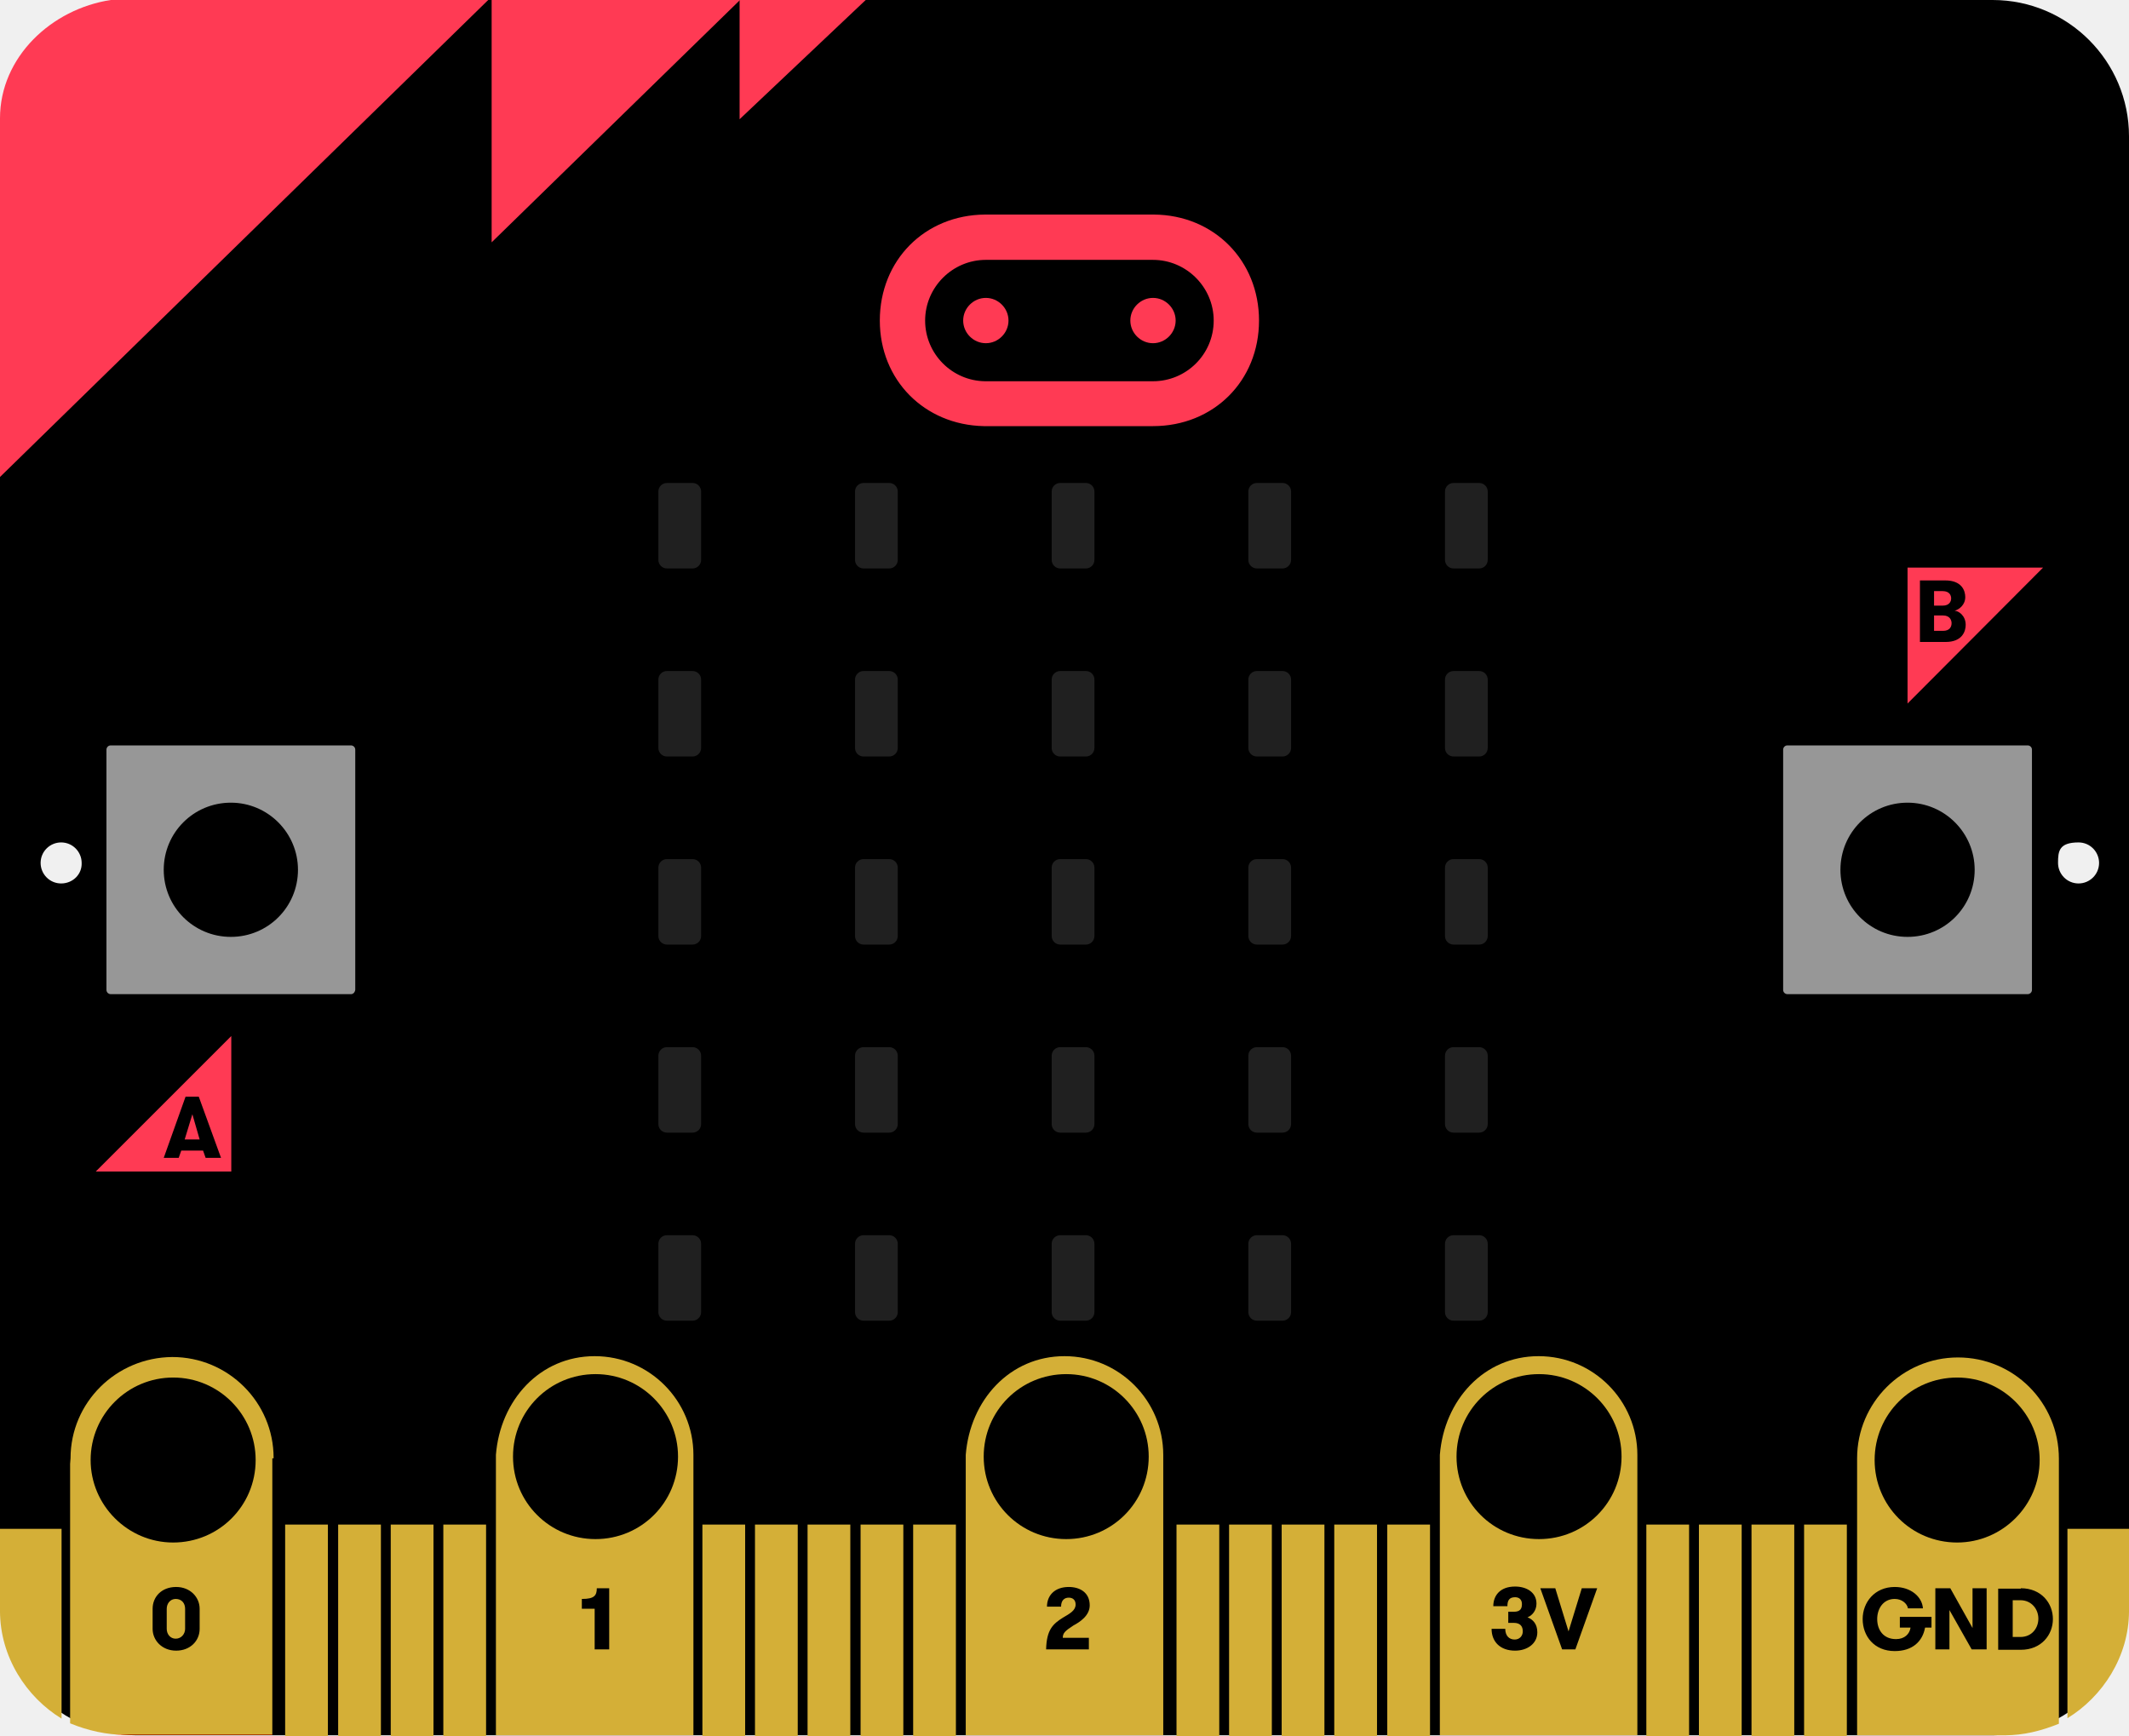
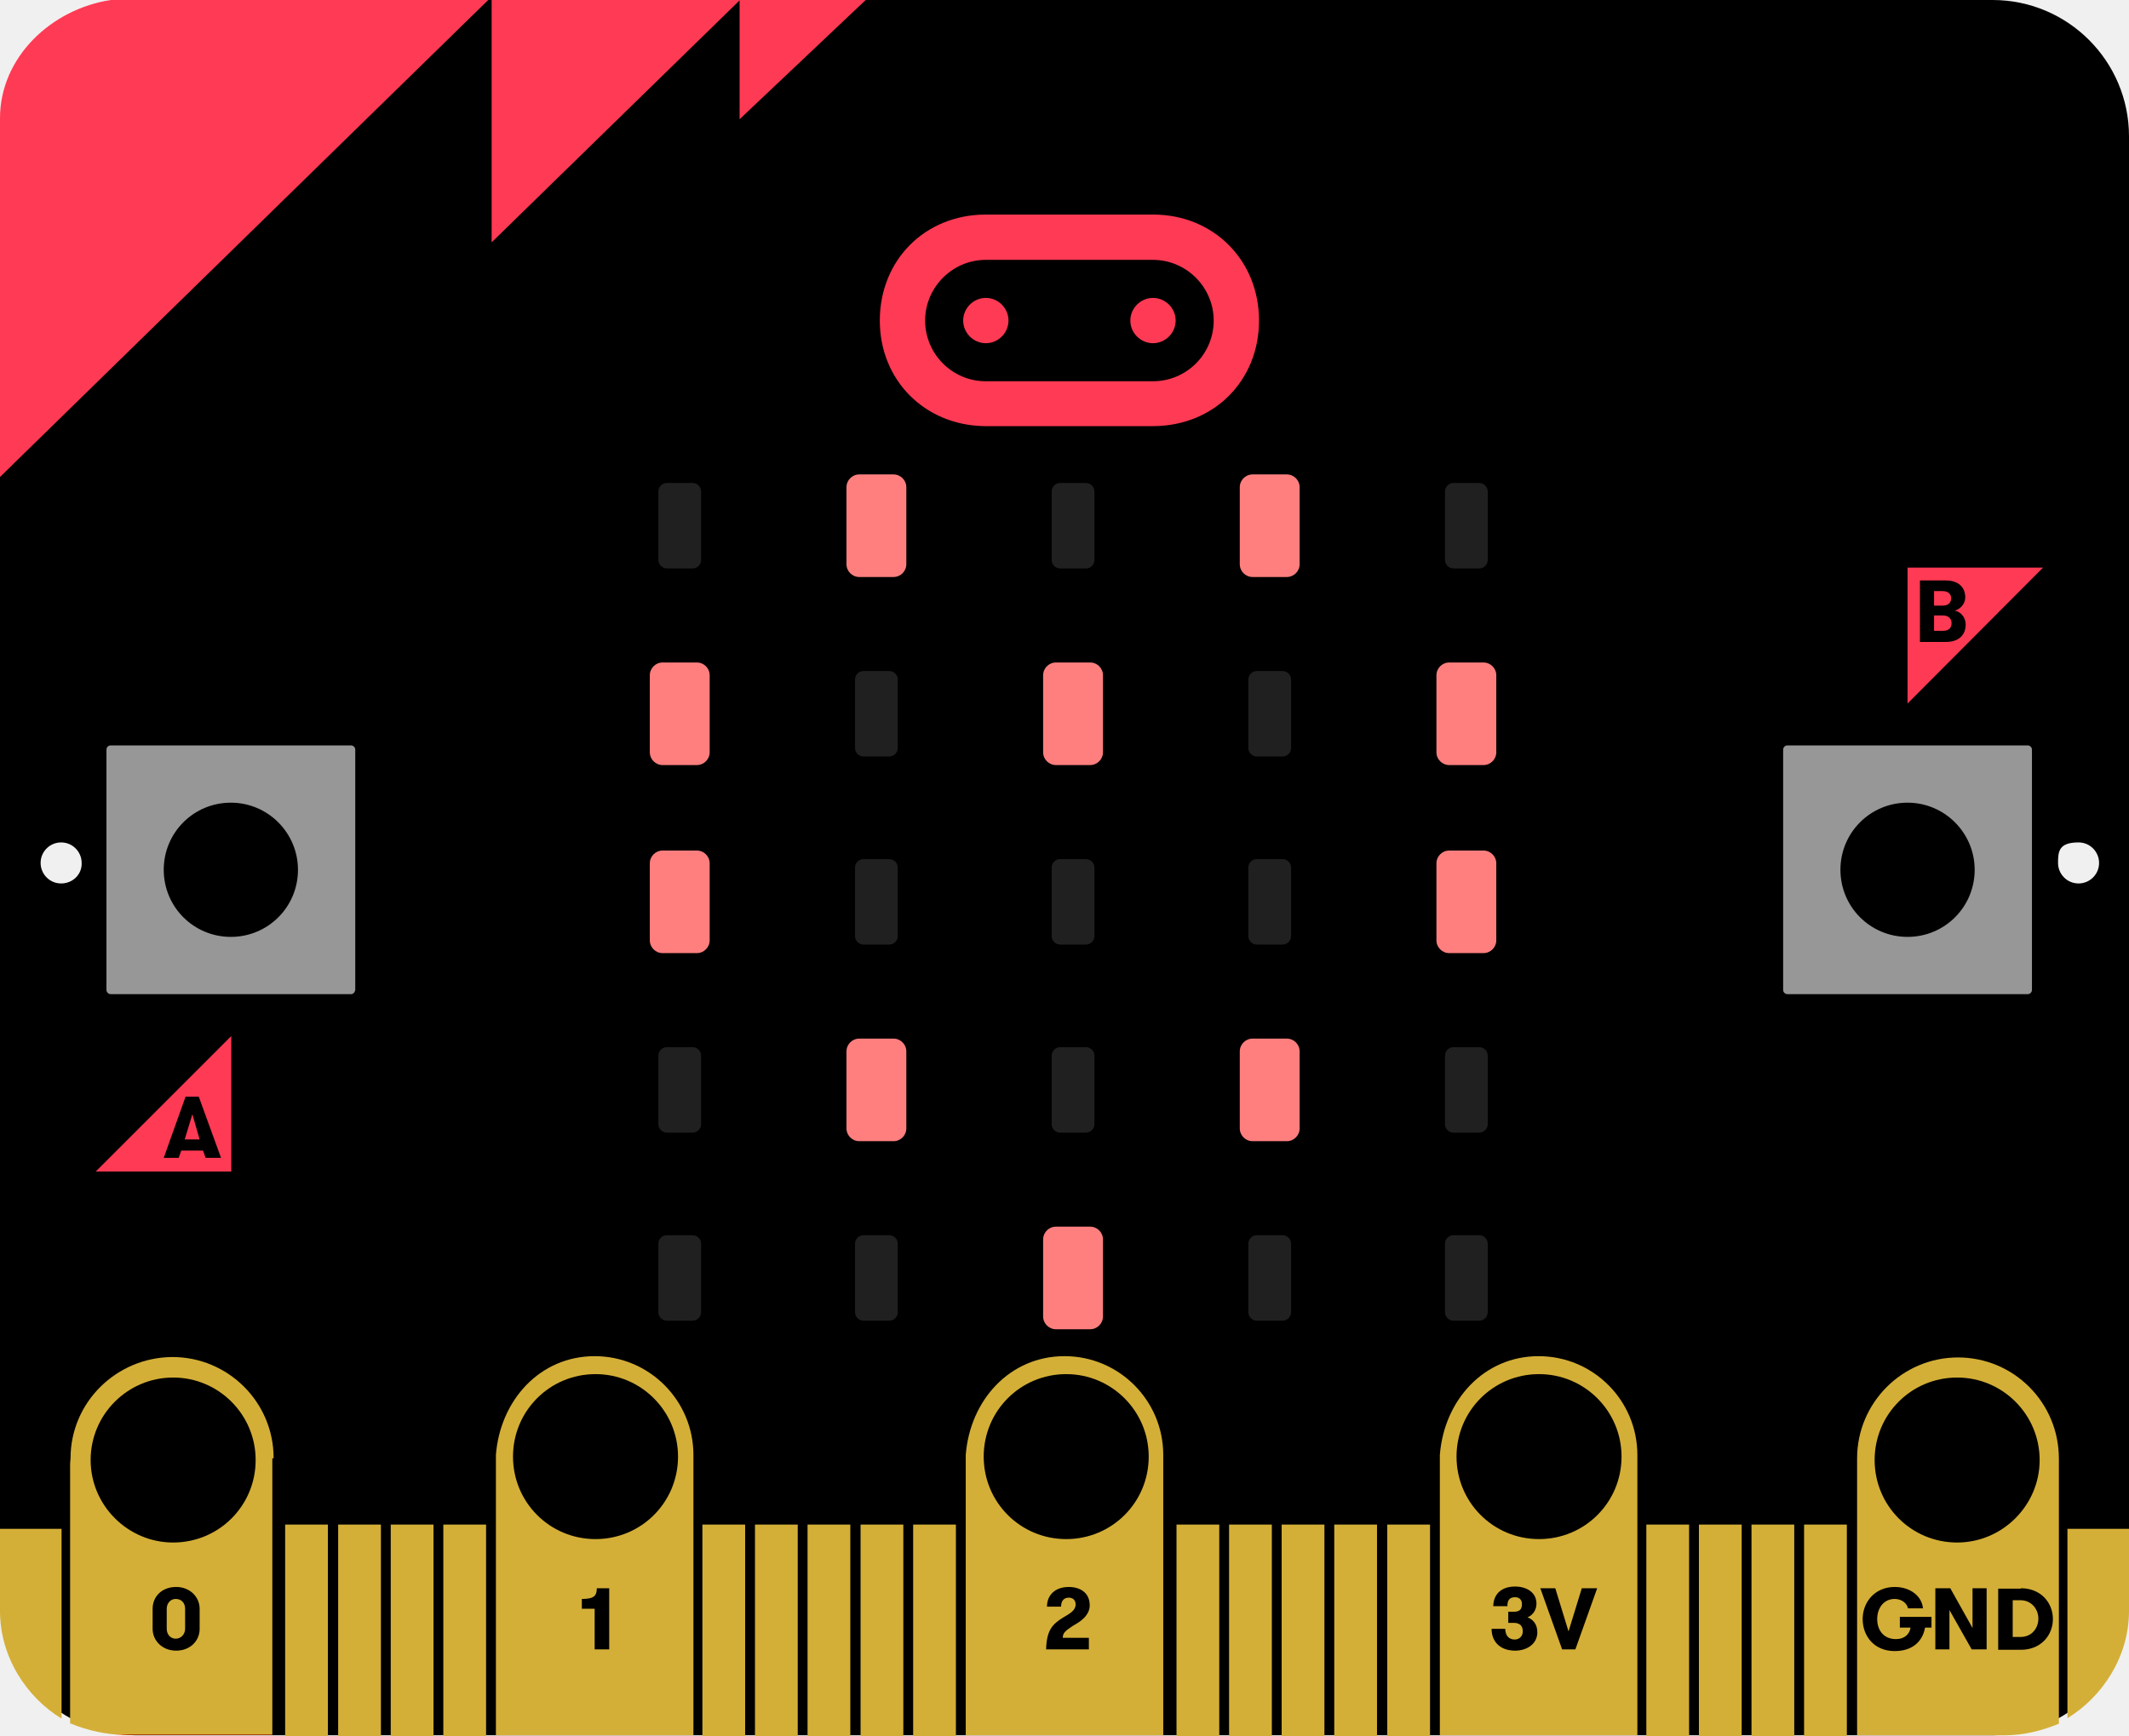
- <svg xmlns="http://www.w3.org/2000/svg" width="498" height="406" version="1" viewBox="0 0 498 406" class="sim">
-   <style>svg.sim { margin-bottom:1em; } svg.sim.grayscale { -moz-filter: grayscale(1); -webkit-filter: grayscale(1); filter: grayscale(1); } .sim-button { pointer-events: none; } .sim-button-outer:hover { stroke:grey; stroke-width: 3px; } .sim-pin:hover { stroke:#D4AF37; stroke-width:2px; } .sim-pin-touch.touched:hover { stroke:darkorange; } .sim-led-back:hover { stroke:#a0a0a0; stroke-width:3px; } .sim-led:hover { stroke:#ff7f7f; stroke-width:3px; } .sim-systemled { fill:#333; stroke:#555; stroke-width: 1px; } .sim-light-level-button { stroke:#fff; stroke-width: 3px; } .sim-antenna { stroke:#555; stroke-width: 2px; } .sim-text { font-family:monospace; font-size:25px; fill:#fff; pointer-events: none; } .sim-text-pin { font-family:monospace; font-size:20px; fill:#fff; pointer-events: none; } .sim-thermometer { stroke:#aaa; stroke-width: 3px; } /* animations */ .sim-flash { animation-name: sim-flash-animation; animation-duration: 0.1s; } @keyframes sim-flash-animation { from { fill: yellow; } to { fill: default; } } .sim-flash-stroke { animation-name: sim-flash-stroke-animation; animation-duration: 0.4s; animation-timing-function: ease-in; } @keyframes sim-flash-stroke-animation { from { stroke: yellow; } to { stroke: default; } }</style>
+ <svg xmlns="http://www.w3.org/2000/svg" version="1" viewBox="0 0 498 406" enable-background="new 0 0 498 406" class="sim">
+   <style>svg.sim { margin-bottom:1em; } svg.sim.grayscale { -moz-filter: grayscale(1); -webkit-filter: grayscale(1); filter: grayscale(1); } .sim-button { pointer-events: none; } .sim-button-outer:hover { stroke:grey; stroke-width: 3px; } .sim-pin:hover { stroke:#D4AF37; stroke-width:2px; } .sim-pin-touch.touched:hover { stroke:darkorange; } .sim-led-back:hover { stroke:#a0a0a0; stroke-width:3px; } .sim-led:hover { stroke:#ff7f7f; stroke-width:3px; } .sim-systemled { fill:#333; stroke:#555; stroke-width: 1px; } .sim-light-level-button { stroke:#fff; stroke-width: 3px; } .sim-antenna { stroke:#555; stroke-width: 2px; } .sim-text { font-family:"Lucida Console", Monaco, monospace; font-size:25px; fill:#fff; pointer-events: none; } .sim-text-pin { font-family:"Lucida Console", Monaco, monospace; font-size:20px; fill:#fff; pointer-events: none; } .sim-thermometer { stroke:#aaa; stroke-width: 3px; } /* animations */ .sim-flash { animation-name: sim-flash-animation; animation-duration: 0.1s; } @keyframes sim-flash-animation { from { fill: yellow; } to { fill: default; } } .sim-flash-stroke { animation-name: sim-flash-stroke-animation; animation-duration: 0.4s; animation-timing-function: ease-in; } @keyframes sim-flash-stroke-animation { from { stroke: yellow; } to { stroke: default; } }</style>
  <defs>
    <filter id="filterglow" x="-5%" y="-5%">
      <feGaussianBlur stdDeviation="5" result="glow" />
      <feMerge>
        <feMergeNode in="glow" />
        <feMergeNode in="glow" />
        <feMergeNode in="glow" />
      </feMerge>
    </filter>
    <linearGradient id="gradient-pin-0" x1="0%" x2="0%" y1="0%" y2="100%">
      <stop offset="0%" stop-color="#D4AF37" />
      <stop offset="100%" stop-color="#D4AF37" />
      <stop offset="100%" stop-color="#F50" />
      <stop offset="100%" stop-color="#F50" />
    </linearGradient>
    <linearGradient id="gradient-pin-1" x1="0%" x2="0%" y1="0%" y2="100%">
      <stop offset="0%" stop-color="#D4AF37" />
      <stop offset="100%" stop-color="#D4AF37" />
      <stop offset="100%" stop-color="#F50" />
      <stop offset="100%" stop-color="#F50" />
    </linearGradient>
    <linearGradient id="gradient-pin-2" x1="0%" x2="0%" y1="0%" y2="100%">
      <stop offset="0%" stop-color="#D4AF37" />
      <stop offset="100%" stop-color="#D4AF37" />
      <stop offset="100%" stop-color="#F50" />
      <stop offset="100%" stop-color="#F50" />
    </linearGradient>
    <linearGradient id="gradient-pin-3" x1="0%" x2="0%" y1="0%" y2="100%">
      <stop offset="0%" stop-color="#D4AF37" />
      <stop offset="100%" stop-color="#D4AF37" />
      <stop offset="100%" stop-color="#F50" />
      <stop offset="100%" stop-color="#F50" />
    </linearGradient>
    <linearGradient id="gradient-pin-4" x1="0%" x2="0%" y1="0%" y2="100%">
      <stop offset="0%" stop-color="#D4AF37" />
      <stop offset="100%" stop-color="#D4AF37" />
      <stop offset="100%" stop-color="#F50" />
      <stop offset="100%" stop-color="#F50" />
    </linearGradient>
    <linearGradient id="gradient-pin-5" x1="0%" x2="0%" y1="0%" y2="100%">
      <stop offset="0%" stop-color="#D4AF37" />
      <stop offset="100%" stop-color="#D4AF37" />
      <stop offset="100%" stop-color="#F50" />
      <stop offset="100%" stop-color="#F50" />
    </linearGradient>
    <linearGradient id="gradient-pin-6" x1="0%" x2="0%" y1="0%" y2="100%">
      <stop offset="0%" stop-color="#D4AF37" />
      <stop offset="100%" stop-color="#D4AF37" />
      <stop offset="100%" stop-color="#F50" />
      <stop offset="100%" stop-color="#F50" />
    </linearGradient>
    <linearGradient id="gradient-pin-7" x1="0%" x2="0%" y1="0%" y2="100%">
      <stop offset="0%" stop-color="#D4AF37" />
      <stop offset="100%" stop-color="#D4AF37" />
      <stop offset="100%" stop-color="#F50" />
      <stop offset="100%" stop-color="#F50" />
    </linearGradient>
    <linearGradient id="gradient-pin-8" x1="0%" x2="0%" y1="0%" y2="100%">
      <stop offset="0%" stop-color="#D4AF37" />
      <stop offset="100%" stop-color="#D4AF37" />
      <stop offset="100%" stop-color="#F50" />
      <stop offset="100%" stop-color="#F50" />
    </linearGradient>
    <linearGradient id="gradient-pin-9" x1="0%" x2="0%" y1="0%" y2="100%">
      <stop offset="0%" stop-color="#D4AF37" />
      <stop offset="100%" stop-color="#D4AF37" />
      <stop offset="100%" stop-color="#F50" />
      <stop offset="100%" stop-color="#F50" />
    </linearGradient>
    <linearGradient id="gradient-pin-10" x1="0%" x2="0%" y1="0%" y2="100%">
      <stop offset="0%" stop-color="#D4AF37" />
      <stop offset="100%" stop-color="#D4AF37" />
      <stop offset="100%" stop-color="#F50" />
      <stop offset="100%" stop-color="#F50" />
    </linearGradient>
    <linearGradient id="gradient-pin-11" x1="0%" x2="0%" y1="0%" y2="100%">
      <stop offset="0%" stop-color="#D4AF37" />
      <stop offset="100%" stop-color="#D4AF37" />
      <stop offset="100%" stop-color="#F50" />
      <stop offset="100%" stop-color="#F50" />
    </linearGradient>
    <linearGradient id="gradient-pin-12" x1="0%" x2="0%" y1="0%" y2="100%">
      <stop offset="0%" stop-color="#D4AF37" />
      <stop offset="100%" stop-color="#D4AF37" />
      <stop offset="100%" stop-color="#F50" />
      <stop offset="100%" stop-color="#F50" />
    </linearGradient>
    <linearGradient id="gradient-pin-13" x1="0%" x2="0%" y1="0%" y2="100%">
      <stop offset="0%" stop-color="#D4AF37" />
      <stop offset="100%" stop-color="#D4AF37" />
      <stop offset="100%" stop-color="#F50" />
      <stop offset="100%" stop-color="#F50" />
    </linearGradient>
    <linearGradient id="gradient-pin-14" x1="0%" x2="0%" y1="0%" y2="100%">
      <stop offset="0%" stop-color="#D4AF37" />
      <stop offset="100%" stop-color="#D4AF37" />
      <stop offset="100%" stop-color="#F50" />
      <stop offset="100%" stop-color="#F50" />
    </linearGradient>
    <linearGradient id="gradient-pin-15" x1="0%" x2="0%" y1="0%" y2="100%">
      <stop offset="0%" stop-color="#D4AF37" />
      <stop offset="100%" stop-color="#D4AF37" />
      <stop offset="100%" stop-color="#F50" />
      <stop offset="100%" stop-color="#F50" />
    </linearGradient>
    <linearGradient id="gradient-pin-16" x1="0%" x2="0%" y1="0%" y2="100%">
      <stop offset="0%" stop-color="#D4AF37" />
      <stop offset="100%" stop-color="#D4AF37" />
      <stop offset="100%" stop-color="#F50" />
      <stop offset="100%" stop-color="#F50" />
    </linearGradient>
    <linearGradient id="gradient-pin-17" x1="0%" x2="0%" y1="0%" y2="100%">
      <stop offset="0%" stop-color="#D4AF37" />
      <stop offset="100%" stop-color="#D4AF37" />
      <stop offset="100%" stop-color="#F50" />
      <stop offset="100%" stop-color="#F50" />
    </linearGradient>
    <linearGradient id="gradient-pin-18" x1="0%" x2="0%" y1="0%" y2="100%">
      <stop offset="0%" stop-color="#D4AF37" />
      <stop offset="100%" stop-color="#D4AF37" />
      <stop offset="100%" stop-color="#F50" />
      <stop offset="100%" stop-color="#F50" />
    </linearGradient>
    <linearGradient id="gradient-pin-19" x1="0%" x2="0%" y1="0%" y2="100%">
      <stop offset="0%" stop-color="#D4AF37" />
      <stop offset="100%" stop-color="#D4AF37" />
      <stop offset="100%" stop-color="#F50" />
      <stop offset="100%" stop-color="#F50" />
    </linearGradient>
    <linearGradient id="gradient-pin-20" x1="0%" x2="0%" y1="0%" y2="100%">
      <stop offset="0%" stop-color="#D4AF37" />
      <stop offset="100%" stop-color="#D4AF37" />
      <stop offset="100%" stop-color="#F50" />
      <stop offset="100%" stop-color="#F50" />
    </linearGradient>
    <linearGradient id="gradient-pin-21" x1="0%" x2="0%" y1="0%" y2="100%">
      <stop offset="0%" stop-color="#D4AF37" />
      <stop offset="100%" stop-color="#D4AF37" />
      <stop offset="100%" stop-color="#F50" />
      <stop offset="100%" stop-color="#F50" />
    </linearGradient>
    <linearGradient id="gradient-pin-22" x1="0%" x2="0%" y1="0%" y2="100%">
      <stop offset="0%" stop-color="#D4AF37" />
      <stop offset="100%" stop-color="#D4AF37" />
      <stop offset="100%" stop-color="#F50" />
      <stop offset="100%" stop-color="#F50" />
    </linearGradient>
    <linearGradient id="gradient-pin-23" x1="0%" x2="0%" y1="0%" y2="100%">
      <stop offset="0%" stop-color="#D4AF37" />
      <stop offset="100%" stop-color="#D4AF37" />
      <stop offset="100%" stop-color="#F50" />
      <stop offset="100%" stop-color="#F50" />
    </linearGradient>
    <linearGradient id="gradient-pin-24" x1="0%" x2="0%" y1="0%" y2="100%">
      <stop offset="0%" stop-color="#D4AF37" />
      <stop offset="100%" stop-color="#D4AF37" />
      <stop offset="100%" stop-color="#F50" />
      <stop offset="100%" stop-color="#F50" />
    </linearGradient>
  </defs>
  <path d="M498 31.9C498 14.3 483.7 0 466.1 0H31.9C14.3 0 0 14.3 0 31.9v342.2C0 391.7 14.3 406 31.9 406h434.2c17.6 0 31.9-14.3 31.9-31.9V31.9zM14.3 206.7c-2.7 0-4.8-2.2-4.8-4.8 0-2.7 2.2-4.8 4.8-4.8 2.7 0 4.8 2.2 4.8 4.8.1 2.7-2.1 4.8-4.8 4.8zm471.9 0c-2.7 0-4.8-2.2-4.8-4.8 0-2.72.2-4.8 4.8-4.8 2.7 0 4.8 2.2 4.8 4.8 0 2.7-2.2 4.8-4.8 4.8z" class="sim-board" />
  <path d="M333.8 310.3H165.9c-8.3 0-15-6.7-15-15V127.5c0-8.3 6.7-15 15-15h167.8c8.3 0 15 6.7 15 15v167.8c.1 8.3-6.6 15-14.9 15z" class="sim-display" />
  <path fill="#FF3A54" d="M115 56.7L173.1 0H115m-.8 0H25.9C12.1 2.1 0 13.3 0 27.7v83.9L114.2 0z" class="sim-theme" />
  <path fill="#FF3A54" d="M173 27.9L202.5 0H173M54.1 242.4v31.7H22.4m423.8-109.5v-31.8h31.7" class="sim-theme" />
  <rect width="10" height="20" x="154" y="113" fill="#202020" class="sim-led-back" rx="2" ry="2" />
  <rect width="10" height="20" x="200" y="113" fill="#202020" class="sim-led-back" rx="2" ry="2" />
+   <rect width="14" height="24" x="198" y="111" fill="#FF7F7F" class="sim-led" rx="3" ry="3" />
  <rect width="10" height="20" x="246" y="113" fill="#202020" class="sim-led-back" rx="2" ry="2" />
  <rect width="10" height="20" x="292" y="113" fill="#202020" class="sim-led-back" rx="2" ry="2" />
+   <rect width="14" height="24" x="290" y="111" fill="#FF7F7F" class="sim-led" rx="3" ry="3" />
  <rect width="10" height="20" x="338" y="113" fill="#202020" class="sim-led-back" rx="2" ry="2" />
  <rect width="10" height="20" x="154" y="157" fill="#202020" class="sim-led-back" rx="2" ry="2" />
+   <rect width="14" height="24" x="152" y="155" fill="#FF7F7F" class="sim-led" rx="3" ry="3" />
  <rect width="10" height="20" x="200" y="157" fill="#202020" class="sim-led-back" rx="2" ry="2" />
  <rect width="10" height="20" x="246" y="157" fill="#202020" class="sim-led-back" rx="2" ry="2" />
+   <rect width="14" height="24" x="244" y="155" fill="#FF7F7F" class="sim-led" rx="3" ry="3" />
  <rect width="10" height="20" x="292" y="157" fill="#202020" class="sim-led-back" rx="2" ry="2" />
  <rect width="10" height="20" x="338" y="157" fill="#202020" class="sim-led-back" rx="2" ry="2" />
+   <rect width="14" height="24" x="336" y="155" fill="#FF7F7F" class="sim-led" rx="3" ry="3" />
  <rect width="10" height="20" x="154" y="201" fill="#202020" class="sim-led-back" rx="2" ry="2" />
+   <rect width="14" height="24" x="152" y="199" fill="#FF7F7F" class="sim-led" rx="3" ry="3" />
  <rect width="10" height="20" x="200" y="201" fill="#202020" class="sim-led-back" rx="2" ry="2" />
  <rect width="10" height="20" x="246" y="201" fill="#202020" class="sim-led-back" rx="2" ry="2" />
  <rect width="10" height="20" x="292" y="201" fill="#202020" class="sim-led-back" rx="2" ry="2" />
  <rect width="10" height="20" x="338" y="201" fill="#202020" class="sim-led-back" rx="2" ry="2" />
+   <rect width="14" height="24" x="336" y="199" fill="#FF7F7F" class="sim-led" rx="3" ry="3" />
  <rect width="10" height="20" x="154" y="245" fill="#202020" class="sim-led-back" rx="2" ry="2" />
  <rect width="10" height="20" x="200" y="245" fill="#202020" class="sim-led-back" rx="2" ry="2" />
+   <rect width="14" height="24" x="198" y="243" fill="#FF7F7F" class="sim-led" rx="3" ry="3" />
  <rect width="10" height="20" x="246" y="245" fill="#202020" class="sim-led-back" rx="2" ry="2" />
  <rect width="10" height="20" x="292" y="245" fill="#202020" class="sim-led-back" rx="2" ry="2" />
+   <rect width="14" height="24" x="290" y="243" fill="#FF7F7F" class="sim-led" rx="3" ry="3" />
  <rect width="10" height="20" x="338" y="245" fill="#202020" class="sim-led-back" rx="2" ry="2" />
  <rect width="10" height="20" x="154" y="289" fill="#202020" class="sim-led-back" rx="2" ry="2" />
  <rect width="10" height="20" x="200" y="289" fill="#202020" class="sim-led-back" rx="2" ry="2" />
  <rect width="10" height="20" x="246" y="289" fill="#202020" class="sim-led-back" rx="2" ry="2" />
+   <rect width="14" height="24" x="244" y="287" fill="#FF7F7F" class="sim-led" rx="3" ry="3" />
  <rect width="10" height="20" x="292" y="289" fill="#202020" class="sim-led-back" rx="2" ry="2" />
  <rect width="10" height="20" x="338" y="289" fill="#202020" class="sim-led-back" rx="2" ry="2" />
  <circle cx="258" cy="75" r="100" fill="transparent" />
  <path fill="#FF3A54" d="M269.9 50.2h-39.5c-14.1.1-24.6 10.7-24.6 24.8 0 13.9 10.4 24.4 24.3 24.7h39.6c14.2 0 24.8-10.6 24.8-24.7 0-14-10.5-24.7-24.6-24.8m-.2 39h-39.3c-7.7-.1-14-6.4-14-14.2 0-7.8 6.4-14.2 14.2-14.2h39.1c7.8 0 14.2 6.4 14.2 14.2 0 7.9-6.4 14.2-14.2 14.2" class="sim-theme" />
  <path fill="#FF3A54" d="M230.6 69.7c-2.9 0-5.3 2.4-5.3 5.3s2.4 5.3 5.3 5.3 5.3-2.4 5.3-5.3-2.4-5.3-5.3-5.3m39.1 10.6c2.9 0 5.3-2.4 5.3-5.3s-2.4-5.3-5.3-5.3-5.3 2.4-5.3 5.3 2.4 5.3 5.3 5.3" class="sim-theme" />
  <path fill="url(#gradient-pin-0)" d="M16.5 341.2c0 .4-.1.9-.1 1.3v60.7c4.1 1.7 8.6 2.7 12.9 2.7h34.4v-64.7h.3v-.1c0-13-10.6-23.6-23.7-23.6-13.1.1-23.8 10.6-23.8 23.7zm4.7.4c0-10.7 8.7-19.3 19.3-19.3 10.7 0 19.3 8.7 19.3 19.3 0 10.7-8.6 19.3-19.3 19.3-10.6 0-19.3-8.7-19.3-19.3z" class="sim-pin sim-pin-touch" />
  <path fill="url(#gradient-pin-1)" d="M139.1 317.3c-12.8 0-22.1 10.3-23.1 23.1V406h46.2v-65.6c0-12.7-10.3-23.1-23.1-23.1zm.2 42.8c-10.7 0-19.3-8.6-19.3-19.3 0-10.7 8.6-19.3 19.3-19.3 10.7 0 19.3 8.7 19.3 19.3 0 10.7-8.6 19.3-19.3 19.3z" class="sim-pin sim-pin-touch" />
  <path fill="url(#gradient-pin-2)" d="M249 317.3c-12.8 0-22.1 10.3-23.1 23.1V406h46.2v-65.6c0-12.7-10.3-23.1-23.1-23.1zm.4 42.8c-10.7 0-19.3-8.6-19.3-19.3 0-10.7 8.6-19.3 19.3-19.3 10.7 0 19.3 8.7 19.3 19.3 0 10.7-8.6 19.3-19.3 19.3z" class="sim-pin sim-pin-touch" />
  <path fill="url(#gradient-pin-3)" d="M0 357.7v19.2c0 10.8 6.2 20.2 14.4 25.2v-44.4H0z" class="sim-pin" />
  <path fill="url(#gradient-pin-4)" d="M66.7 356.7h10v50h-10z" class="sim-pin" />
  <path fill="url(#gradient-pin-5)" d="M79.1 356.7h10v50h-10z" class="sim-pin" />
  <path fill="url(#gradient-pin-6)" d="M91.4 356.7h10v50h-10z" class="sim-pin" />
  <path fill="url(#gradient-pin-7)" d="M103.7 356.7h10v50h-10z" class="sim-pin" />
  <path fill="url(#gradient-pin-8)" d="M164.3 356.7h10v50h-10z" class="sim-pin" />
  <path fill="url(#gradient-pin-9)" d="M176.6 356.7h10v50h-10z" class="sim-pin" />
  <path fill="url(#gradient-pin-10)" d="M188.9 356.7h10v50h-10z" class="sim-pin" />
  <path fill="url(#gradient-pin-11)" d="M201.3 356.7h10v50h-10z" class="sim-pin" />
  <path fill="url(#gradient-pin-12)" d="M213.6 356.7h10v50h-10z" class="sim-pin" />
  <path fill="url(#gradient-pin-13)" d="M275.2 356.7h10v50h-10z" class="sim-pin" />
  <path fill="url(#gradient-pin-14)" d="M287.5 356.7h10v50h-10z" class="sim-pin" />
  <path fill="url(#gradient-pin-15)" d="M299.8 356.7h10v50h-10z" class="sim-pin" />
  <path fill="url(#gradient-pin-16)" d="M312.1 356.7h10v50h-10z" class="sim-pin" />
  <path fill="url(#gradient-pin-17)" d="M324.5 356.7h10v50h-10z" class="sim-pin" />
  <path fill="url(#gradient-pin-18)" d="M385.1 356.7h10v50h-10z" class="sim-pin" />
  <path fill="url(#gradient-pin-19)" d="M397.4 356.7h10v50h-10z" class="sim-pin" />
  <path fill="url(#gradient-pin-20)" d="M409.7 356.7h10v50h-10z" class="sim-pin" />
  <path fill="url(#gradient-pin-21)" d="M422 356.7h10v50h-10z" class="sim-pin" />
  <path fill="url(#gradient-pin-22)" d="M483.6 402c8.2-5 14.4-14.4 14.4-25.1v-19.2h-14.4V402z" class="sim-pin" />
  <path fill="url(#gradient-pin-23)" d="M359.9 317.3c-12.8 0-22.1 10.3-23.1 23.1V406H383v-65.6c0-12.7-10.3-23.1-23.1-23.1zm.1 42.8c-10.7 0-19.3-8.6-19.3-19.3 0-10.7 8.6-19.3 19.3-19.3 10.7 0 19.3 8.7 19.3 19.3 0 10.7-8.6 19.3-19.3 19.3z" class="sim-pin" />
  <path fill="url(#gradient-pin-24)" d="M458 317.6c-13 0-23.6 10.6-23.6 23.6V406H469c4.3 0 8.4-1 12.6-2.7v-62c0-13.2-10.6-23.7-23.6-23.7zm-.2 43.3c-10.7 0-19.3-8.6-19.3-19.3 0-10.7 8.6-19.3 19.3-19.3 10.7 0 19.3 8.7 19.3 19.3 0 10.6-8.7 19.3-19.3 19.3z" class="sim-pin" />
  <path fill="#979797" d="M82.1 232.6H25.9c-.5 0-1-.4-1-1v-56.2c0-.5.4-1 1-1h56.2c.5 0 1 .4 1 1v56.2c-.1.6-.5 1-1 1" class="sim-button-outer" />
  <path d="M69.7 203.5c0 8.7-7 15.7-15.7 15.7s-15.7-7-15.7-15.7 7-15.7 15.7-15.7 15.7 7.1 15.7 15.7" class="sim-button" />
  <path fill="#979797" d="M474.3 232.6h-56.2c-.5 0-1-.4-1-1v-56.2c0-.5.4-1 1-1h56.2c.5 0 1 .4 1 1v56.2c0 .6-.5 1-1 1" class="sim-button-outer" />
  <path d="M461.9 203.5c0 8.7-7 15.7-15.7 15.7s-15.7-7-15.7-15.7 7-15.7 15.7-15.7 15.7 7.1 15.7 15.7" class="sim-button" />
  <rect width="58" height="58" x="417" y="250" fill="#333" class="sim-button-outer" rx="1" ry="1" visibility="hidden" />
  <circle cx="446" cy="278" r="16.5" class="sim-button" visibility="hidden" />
  <path d="M35.7 376.4c0-2.8 2.1-5.1 5.5-5.1 3.3 0 5.5 2.4 5.5 5.1v4.7c0 2.8-2.2 5.1-5.5 5.1s-5.5-2.4-5.5-5.1v-4.7zm7.6 0c0-1.3-.8-2.3-2.2-2.3-1.3 0-2.1 1.1-2.1 2.3v4.7c0 1.2.8 2.3 2.1 2.3s2.2-1.1 2.2-2.3v-4.7zm92.9-2.3c2.8 0 3.4-.8 3.4-2.5h2.9v14.3h-3.4v-9.5h-3v-2.3zm112.4 4.4c1.7-1 3-1.7 3-3.1 0-1.1-.7-1.6-1.6-1.6-1 0-1.8.6-1.8 2.1h-3.3c0-2.6 1.8-4.6 5.1-4.6 2.6 0 4.9 1.3 4.9 4.3 0 2.4-2.3 3.9-3.8 4.7-2 1.3-2.5 1.8-2.5 2.9h6.1v2.7h-10c.1-4.7 1.7-6 3.9-7.4zM48.1 270.9l-.6-1.7h-5.1l-.6 1.7h-3.5l5.1-14.3h3.1l5.2 14.3h-3.6zM45 260.7l-1.8 5.9h3.5l-1.7-5.9zm404.1-124.9h5.9c3.9 0 4.7 2.4 4.7 3.9 0 1.8-1.4 2.9-2.5 3.2.9 0 2.6 1.1 2.6 3.3 0 1.5-.8 4-4.7 4h-6v-14.4zm5.3 5.9c1.6 0 2-1 2-1.7 0-.6-.3-1.7-2-1.7h-2v3.4h2zm-2 2.4v3.5h2.1c1.6 0 2-1 2-1.8 0-.7-.4-1.8-2-1.8h-2.1zm-100.3 237c0 1.6.9 2.5 2.2 2.5 1.2 0 1.9-.9 1.9-1.9 0-1.2-.6-2-2.1-2h-1.3v-2.6h1.3c1.5 0 1.9-.7 1.9-1.8s-.7-1.6-1.6-1.6c-1.4 0-1.8.8-1.8 2.1h-3.3c0-2.4 1.5-4.6 5.1-4.6 2.6 0 5 1.3 5 4 0 1.6-1 2.8-2.1 3.2 1.3.5 2.3 1.6 2.3 3.5 0 2.7-2.4 4.3-5.2 4.3-3.5 0-5.5-2.1-5.5-5.1h3.2zm16.4 4.8h-3.1l-5.1-14.3h3.5l3.1 10.1 3.1-10.1h3.6l-5.1 14.3zm75.9-7.6h7.4v2.5h-1.5c-.6 3.3-3 5.5-7.1 5.5-4.8 0-7.5-3.5-7.5-7.5 0-3.9 2.8-7.5 7.5-7.5 3.8 0 6.4 2.3 6.6 5h-3.5c-.2-1.1-1.4-2.2-3.1-2.2-2.7 0-4.1 2.3-4.1 4.7 0 2.5 1.4 4.7 4.4 4.7 2 0 3.2-1.2 3.4-2.7h-2.5v-2.5zm17 2.6v-9.3h3.3v14.3h-3.5l-5.2-9.2v9.2h-3.3v-14.3h3.5l5.2 9.3zm11.3-9.3c4.8 0 7.5 3.5 7.5 7.2s-2.7 7.2-7.5 7.2h-5.3v-14.3h5.3zm-1.9 2.8v8.6h1.8c2.7 0 4.2-2.1 4.2-4.3s-1.6-4.3-4.2-4.3h-1.8z" class="sim-label" />
</svg>
